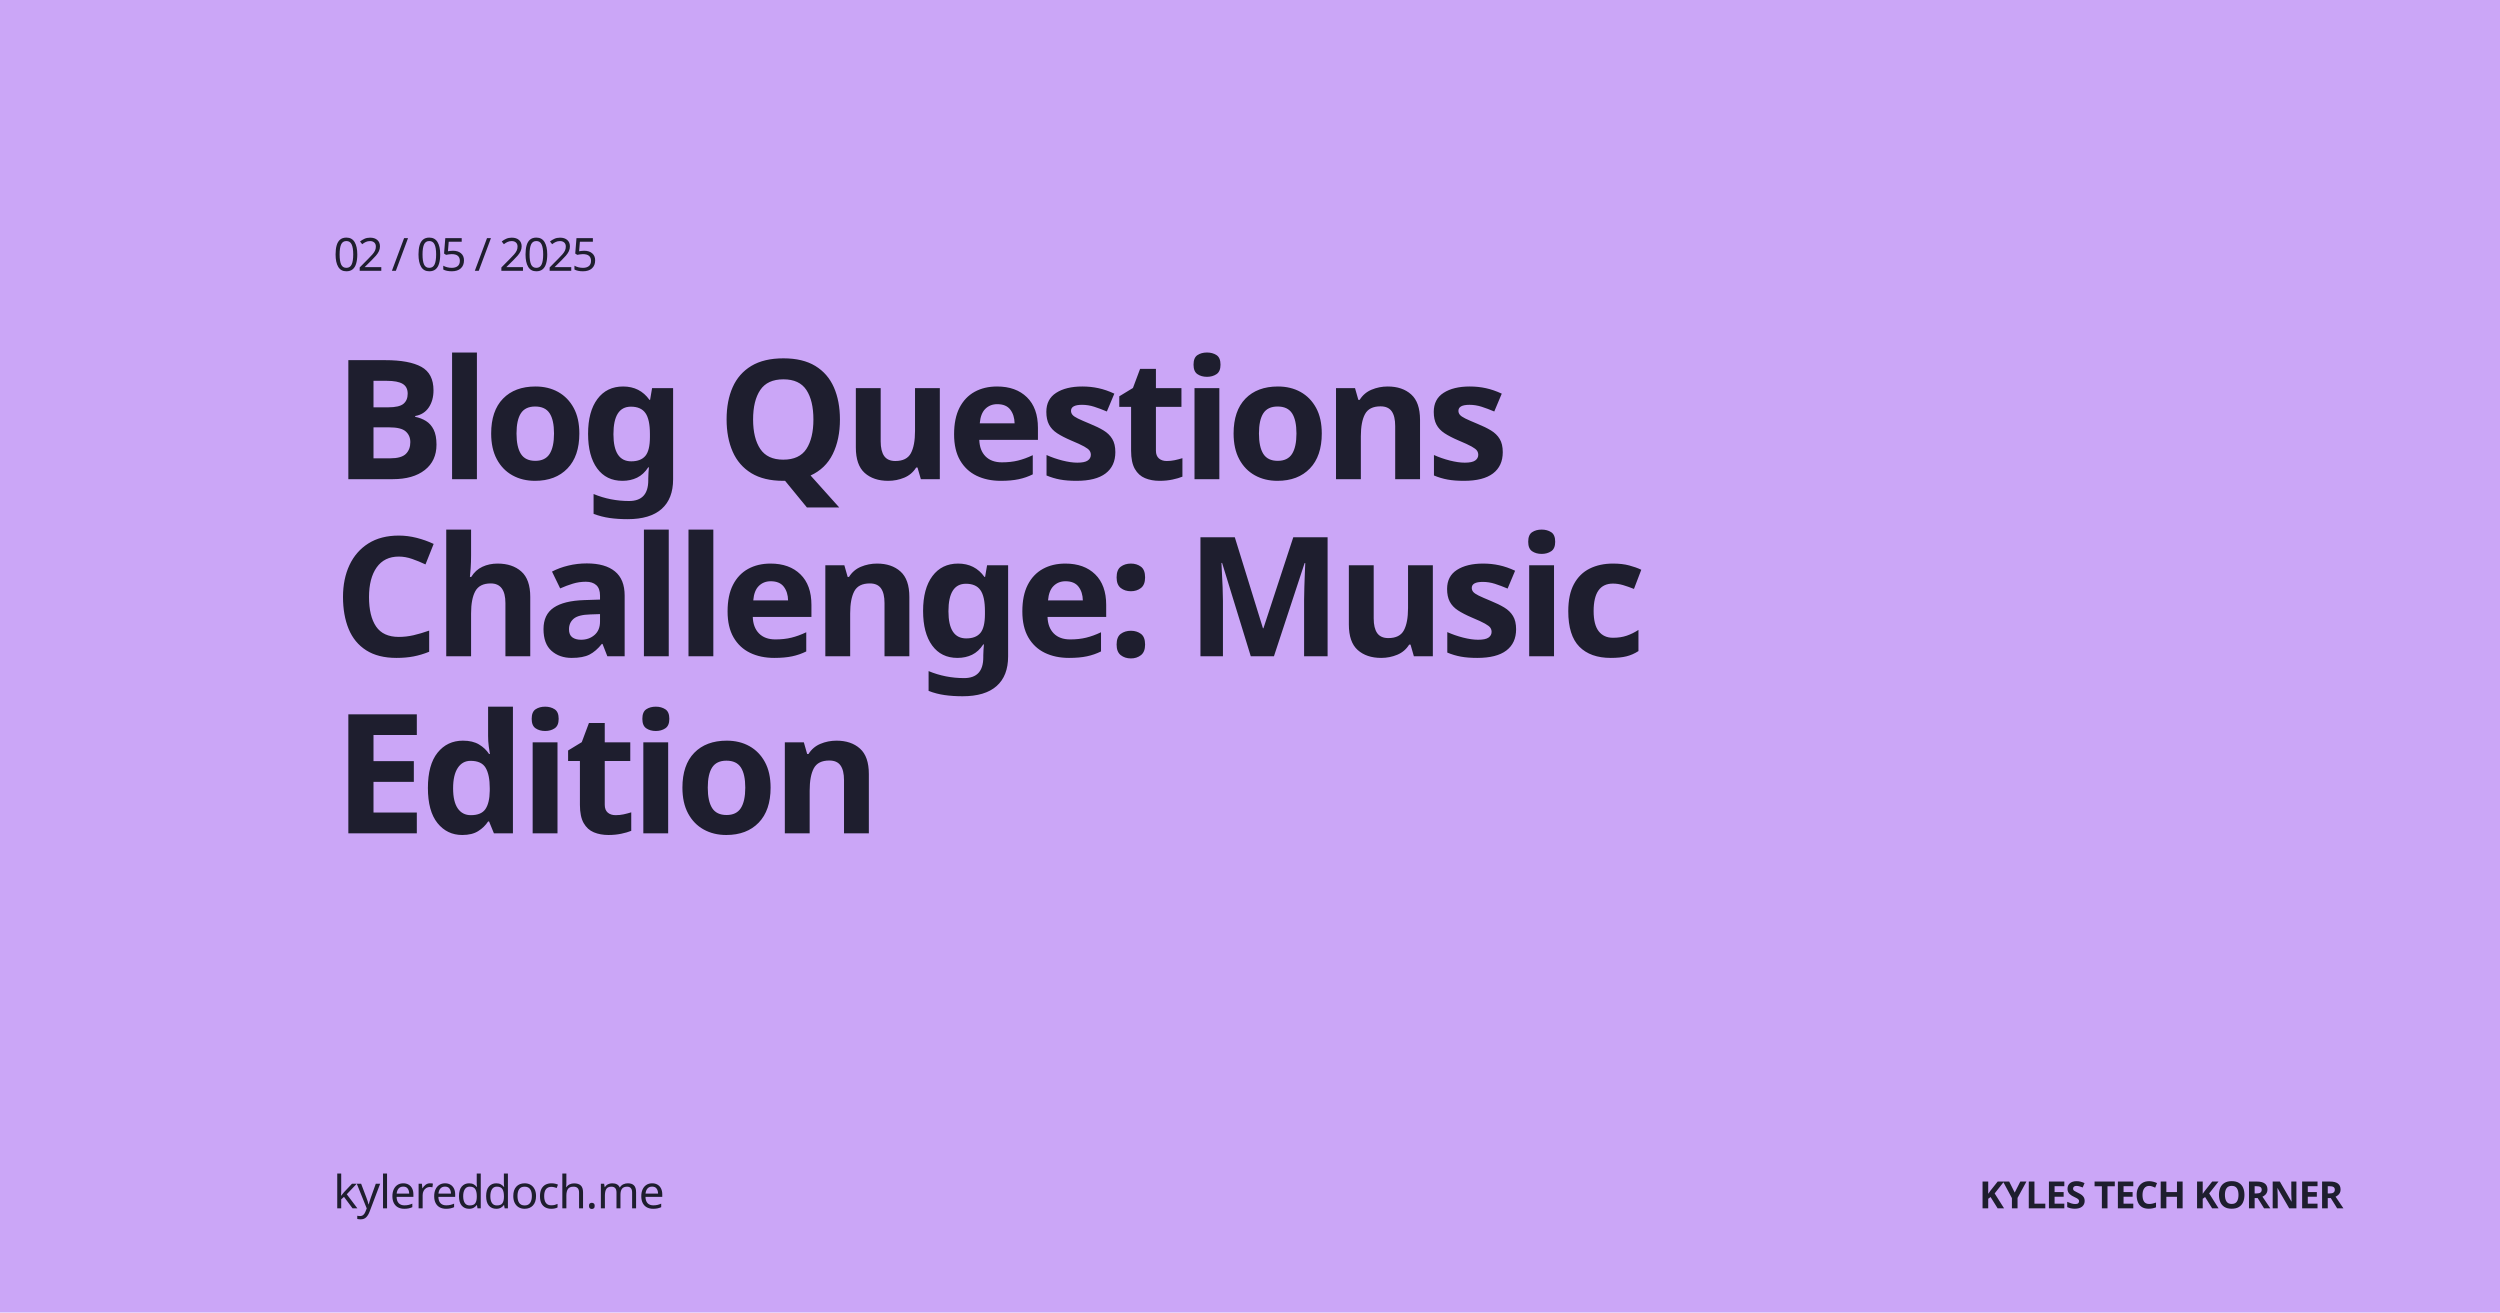
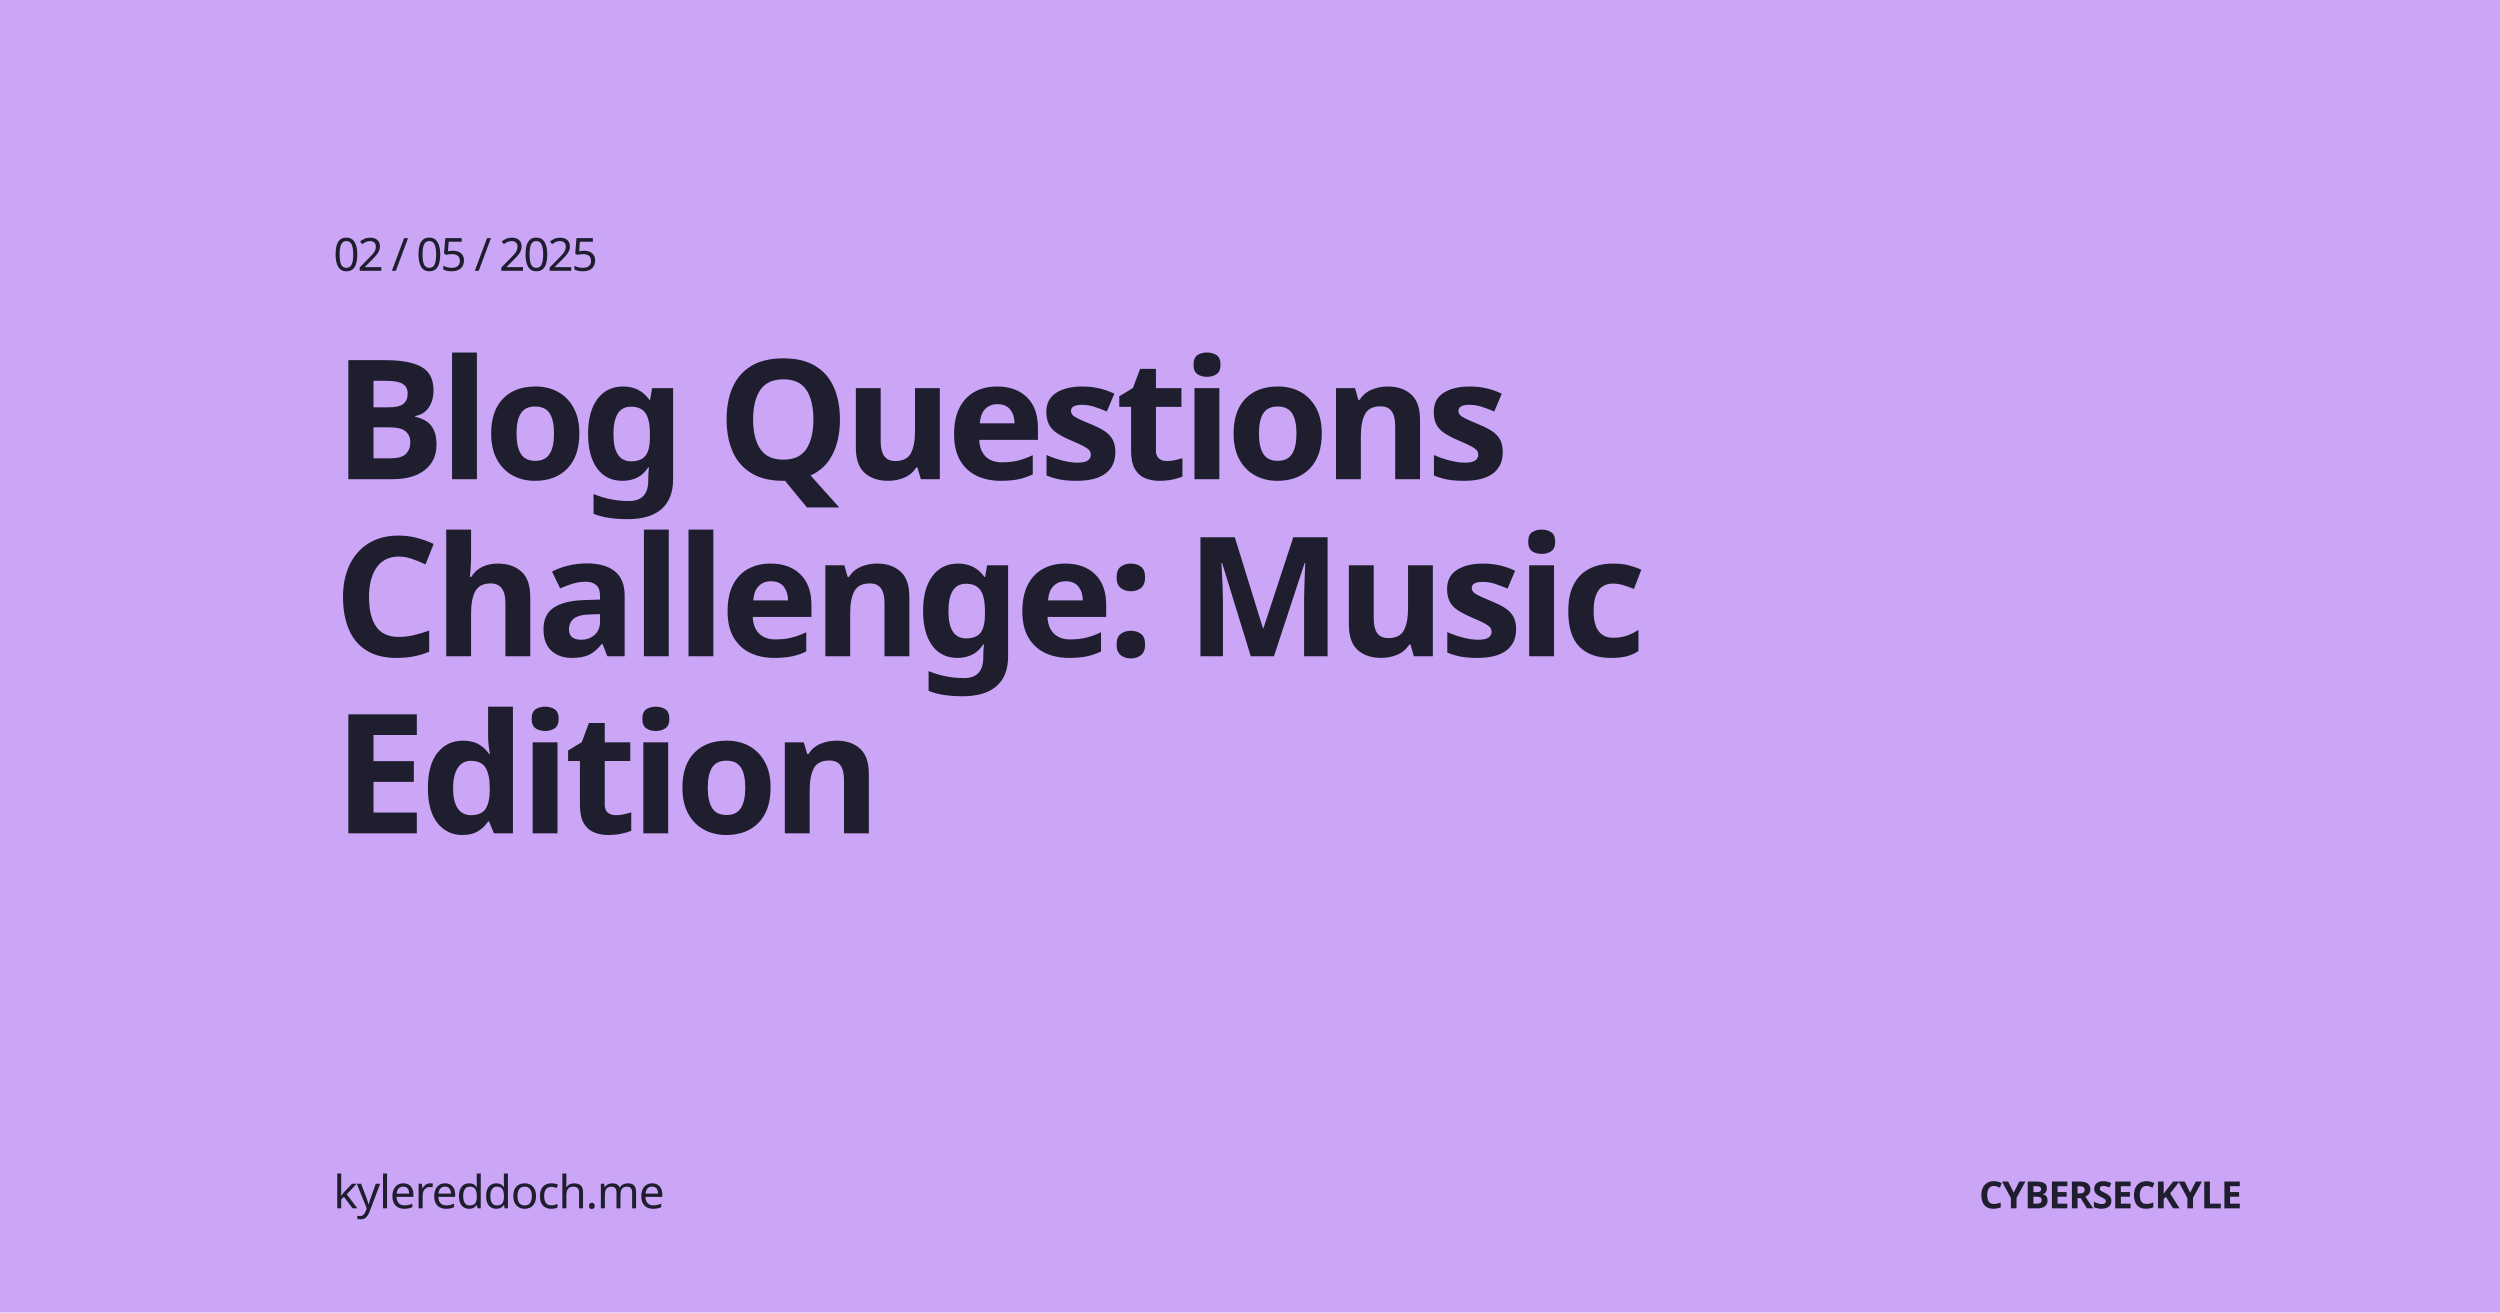
<svg xmlns="http://www.w3.org/2000/svg" width="1200" height="630" viewBox="0 0 1200 630" version="1.1">
  <rect id="bg" width="100%" height="100%" opacity="1" fill="#cba6f7" />
  <text font-family="'Atkinson Hyperlegible', Ubuntu, sans-serif" font-size="22" font-weight="500" fill="#1e1e2e" letter-spacing="-1">
    <tspan x="160" y="130">
      02 / 05 / 2025
    </tspan>
  </text>
  <text id="text" font-family="'Red Hat Display', Ubuntu, sans-serif" font-size="80" font-weight="900" fill="#1e1e2e" letter-spacing="-3">
    <tspan x="160" y="230"> Blog Questions </tspan>
    <tspan x="160" y="315"> Challenge: Music </tspan>
    <tspan x="160" y="400"> Edition </tspan>
  </text>
  <text font-family="'Atkinson Hyperlegible', Ubuntu, sans-serif" font-size="22" font-weight="500" fill="#1e1e2e" letter-spacing="-0.5">
    <tspan x="160" y="580">kylereddoch.me</tspan>
  </text>
  <text font-family="'Red Hat Display', Ubuntu, sans-serif" font-size="18" font-weight="950" fill="#1e1e2e" letter-spacing="-0.5">
-     <tspan x="950" y="580">KYLES TECH KORNER</tspan>
+     <tspan x="950" y="580">CYBERSECKYLE</tspan>
  </text>
</svg>
